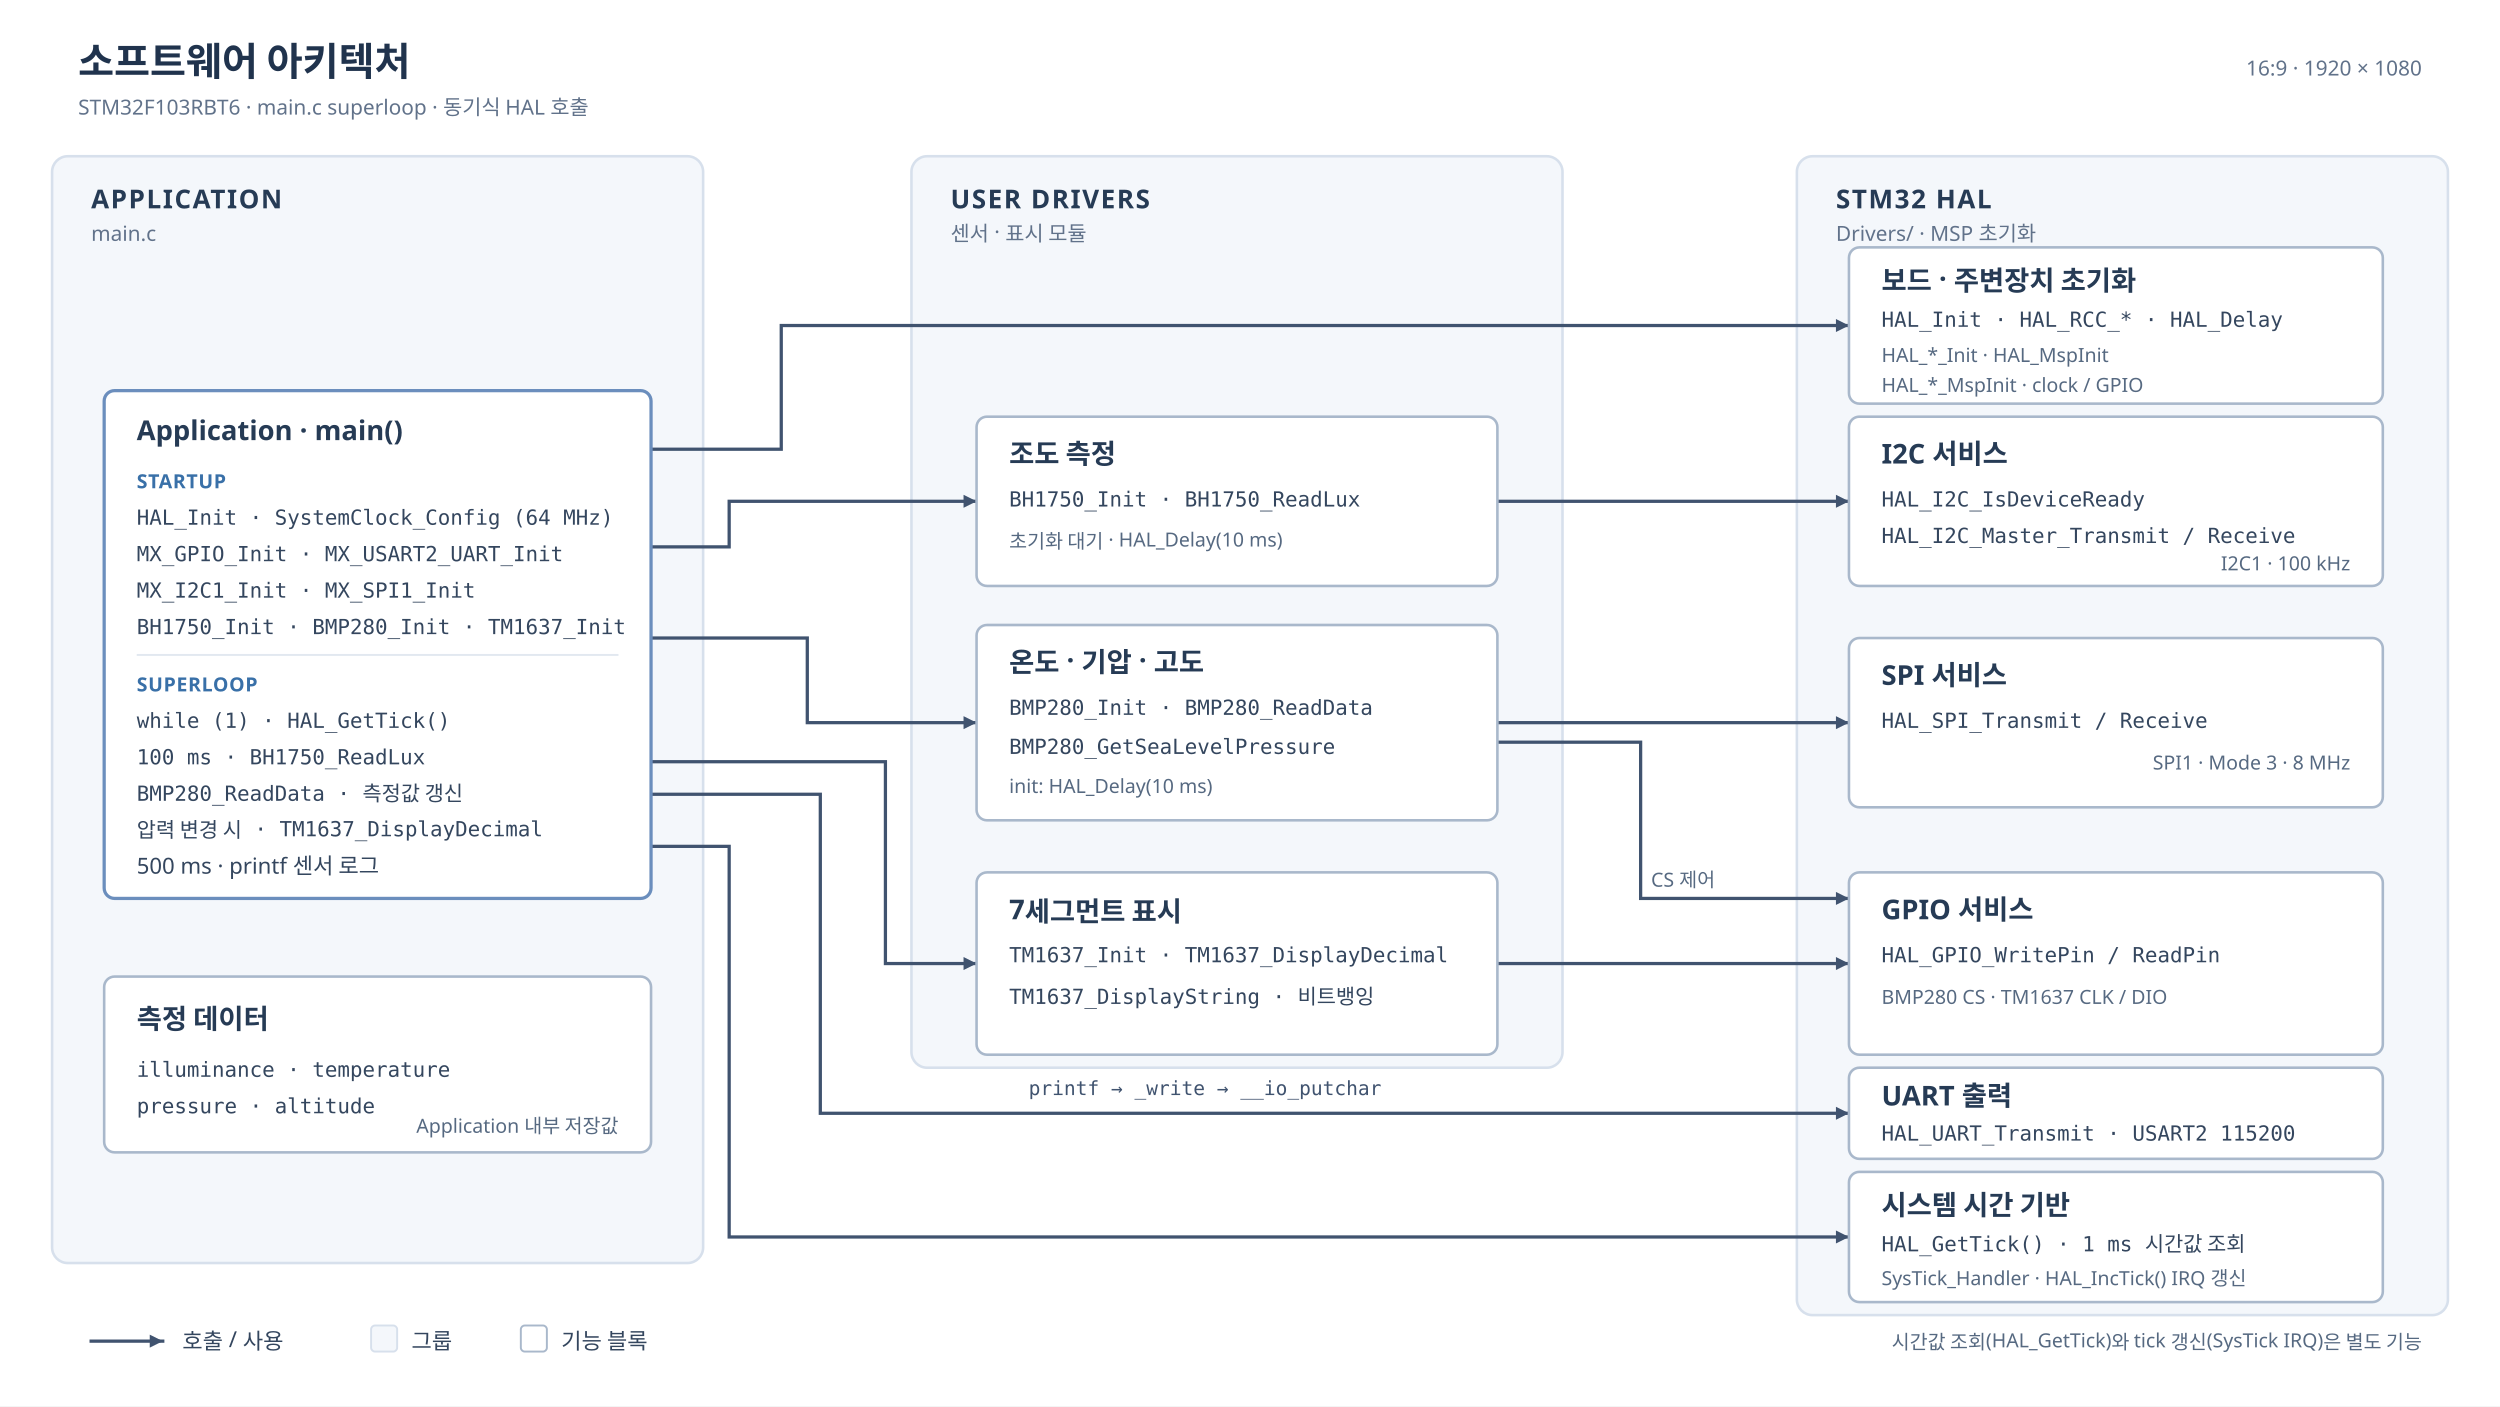
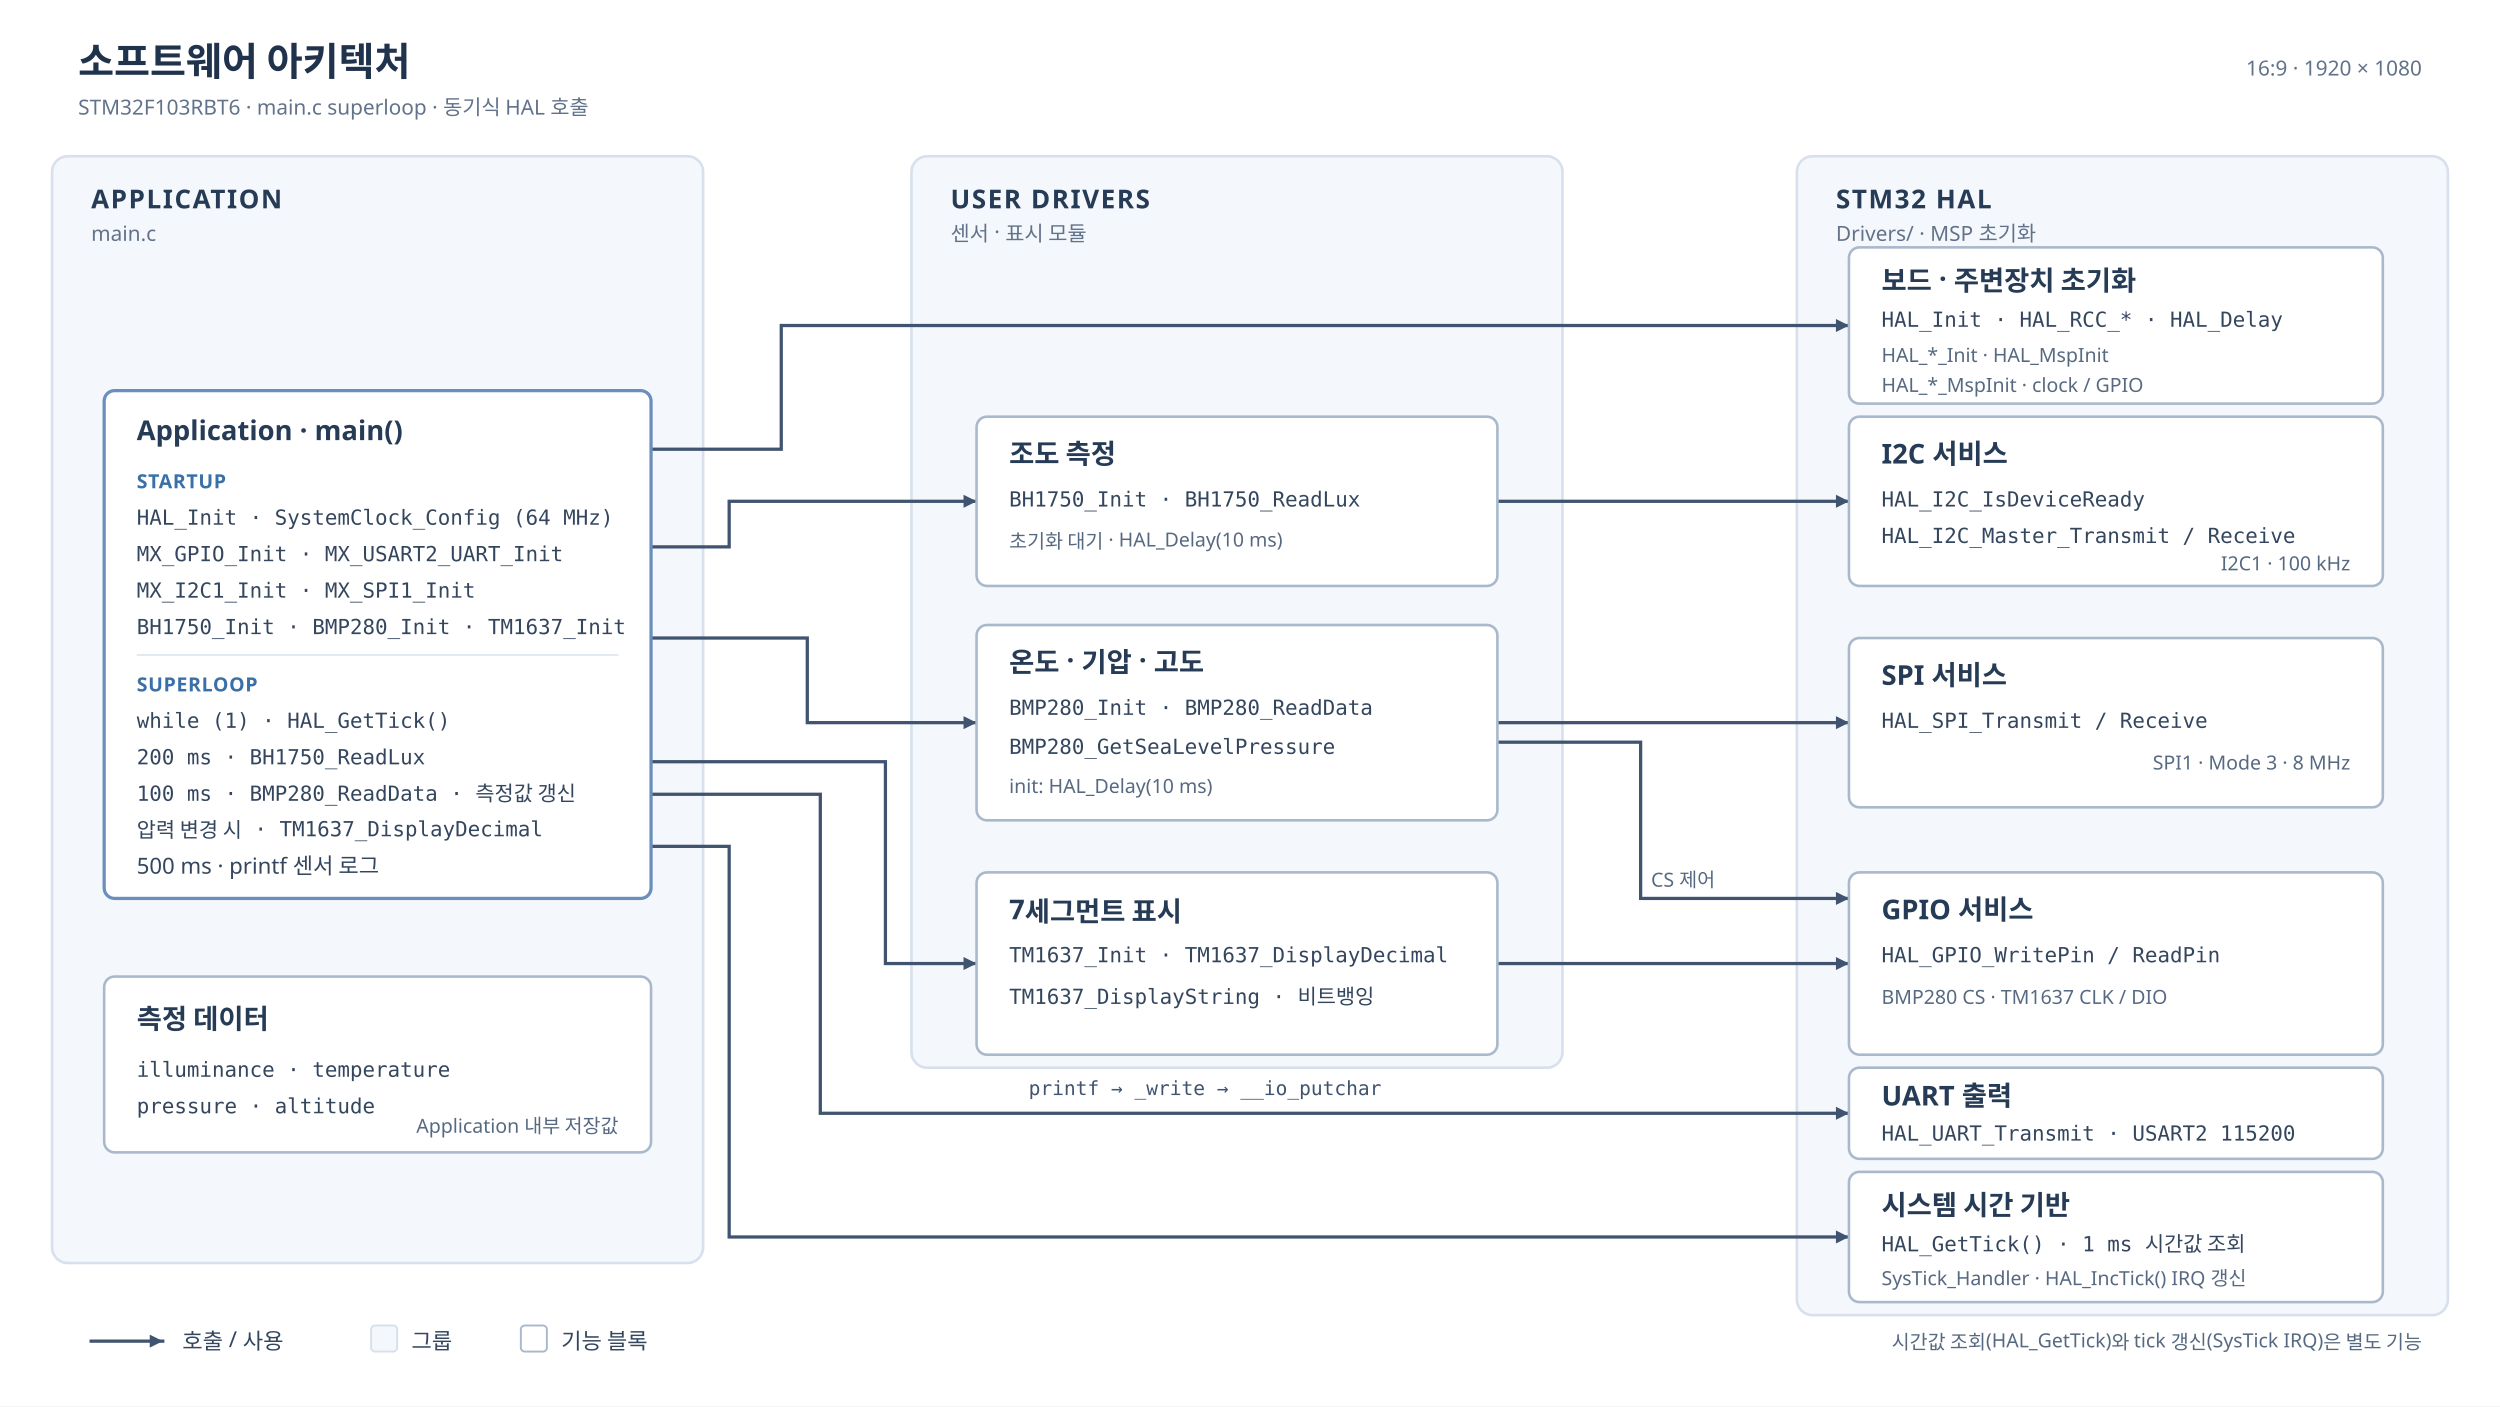
<svg xmlns="http://www.w3.org/2000/svg" width="1920" height="1080" viewBox="0 0 1920 1080" role="img" aria-labelledby="title description">
  <defs>
    <marker id="arrow" viewBox="0 0 10 10" refX="10" refY="5" markerWidth="10" markerHeight="10" orient="auto" markerUnits="userSpaceOnUse">
      <path d="M 0 0 L 10 5 L 0 10 Z" fill="#40536f" />
    </marker>
    <style>
      .group { fill: #f4f7fb; stroke: #d7e0ec; stroke-width: 2; }
      .node { fill: #ffffff; stroke: #a9b8cb; stroke-width: 2; }
      .node-accent { fill: #ffffff; stroke: #6b8ebd; stroke-width: 2.5; }
      .group-title { fill: #263b55; font: 700 20px 'Noto Sans KR', 'Malgun Gothic', sans-serif; letter-spacing: 1.2px; }
      .group-detail { fill: #61728a; font: 16px 'Noto Sans KR', 'Malgun Gothic', sans-serif; }
      .node-title { fill: #263b55; font: 700 21px 'Noto Sans KR', 'Malgun Gothic', sans-serif; }
      .section { fill: #3970a8; font: 700 15px 'Noto Sans KR', 'Malgun Gothic', sans-serif; letter-spacing: .5px; }
      .text { fill: #34465e; font: 17px 'Noto Sans KR', 'Malgun Gothic', sans-serif; }
      .small { fill: #566981; font: 15px 'Noto Sans KR', 'Malgun Gothic', sans-serif; }
      .mono { fill: #34465e; font: 16px 'DejaVu Sans Mono', Consolas, monospace; }
      .edge { fill: none; stroke: #40536f; stroke-width: 2.5; stroke-linecap: square; stroke-linejoin: miter; marker-end: url(#arrow); }
      .edge-label { fill: #40536f; font: 15px 'DejaVu Sans Mono', Consolas, monospace; }
      .rule { stroke: #e2e8f0; stroke-width: 1.5; }
    </style>
  </defs>
  <rect width="1920" height="1080" fill="#ffffff" />
  <text x="60" y="58" fill="#20334d" font-family="'Noto Sans KR', 'Malgun Gothic', sans-serif" font-size="30" font-weight="700">소프트웨어 아키텍처</text>
  <text x="60" y="88" class="group-detail">STM32F103RBT6 · main.c superloop · 동기식 HAL 호출</text>
  <text x="1860" y="58" text-anchor="end" class="group-detail">16:9 · 1920 × 1080</text>
  <rect class="group" x="40" y="120" width="500" height="850" rx="12" />
  <text class="group-title" x="70" y="160">APPLICATION</text>
  <text class="group-detail" x="70" y="185">main.c</text>
  <rect class="group" x="700" y="120" width="500" height="700" rx="12" />
  <text class="group-title" x="730" y="160">USER DRIVERS</text>
  <text class="group-detail" x="730" y="185">센서 · 표시 모듈</text>
  <rect class="group" x="1380" y="120" width="500" height="890" rx="12" />
  <text class="group-title" x="1410" y="160">STM32 HAL</text>
  <text class="group-detail" x="1410" y="185">Drivers/ · MSP 초기화</text>
  <g aria-label="호출 또는 사용 관계">
    <path class="edge" d="M 500 345 H 600 V 250 H 1420" />
    <path class="edge" d="M 500 420 H 560 V 385 H 750" />
    <path class="edge" d="M 500 490 H 620 V 555 H 750" />
    <path class="edge" d="M 500 585 H 680 V 740 H 750" />
    <path class="edge" d="M 500 610 H 630 V 855 H 1420" />
    <path class="edge" d="M 500 650 H 560 V 950 H 1420" />
    <path class="edge" d="M 1150 385 H 1420" />
    <path class="edge" d="M 1150 555 H 1420" />
    <path class="edge" d="M 1150 570 H 1260 V 690 H 1420" />
    <path class="edge" d="M 1150 740 H 1420" />
  </g>
  <g aria-label="Application">
    <rect class="node-accent" x="80" y="300" width="420" height="390" rx="8" />
    <text class="node-title" x="105" y="338">Application · main()</text>
    <text class="section" x="105" y="375">STARTUP</text>
    <text class="mono" x="105" y="403">HAL_Init · SystemClock_Config (64 MHz)</text>
    <text class="mono" x="105" y="431" font-size="15">MX_GPIO_Init · MX_USART2_UART_Init</text>
    <text class="mono" x="105" y="459">MX_I2C1_Init · MX_SPI1_Init</text>
    <text class="mono" x="105" y="487">BH1750_Init · BMP280_Init · TM1637_Init</text>
    <line class="rule" x1="105" y1="503" x2="475" y2="503" />
    <text class="section" x="105" y="531">SUPERLOOP</text>
    <text class="mono" x="105" y="559">while (1) · HAL_GetTick()</text>
-     <text class="mono" x="105" y="587" font-size="15">100 ms · BH1750_ReadLux</text>
-     <text class="mono" x="105" y="615" font-size="15">BMP280_ReadData · 측정값 갱신</text>
+     <text class="mono" x="105" y="587" font-size="15">200 ms · BH1750_ReadLux</text>
+     <text class="mono" x="105" y="615" font-size="15">100 ms · BMP280_ReadData · 측정값 갱신</text>
    <text class="mono" x="105" y="643" font-size="14">압력 변경 시 · TM1637_DisplayDecimal</text>
    <text class="text" x="105" y="671">500 ms · printf 센서 로그</text>
    <rect class="node" x="80" y="750" width="420" height="135" rx="8" />
    <text class="node-title" x="105" y="790">측정 데이터</text>
    <text class="mono" x="105" y="827">illuminance · temperature</text>
    <text class="mono" x="105" y="855">pressure · altitude</text>
    <text class="small" x="475" y="870" text-anchor="end">Application 내부 저장값</text>
  </g>
  <g aria-label="사용자 드라이버">
    <rect class="node" x="750" y="320" width="400" height="130" rx="8" />
    <text class="node-title" x="775" y="356">조도 측정</text>
    <text class="mono" x="775" y="389">BH1750_Init · BH1750_ReadLux</text>
    <text class="small" x="775" y="421">초기화 대기 · HAL_Delay(10 ms)</text>
    <rect class="node" x="750" y="480" width="400" height="150" rx="8" />
    <text class="node-title" x="775" y="516">온도 · 기압 · 고도</text>
    <text class="mono" x="775" y="549" font-size="15">BMP280_Init · BMP280_ReadData</text>
    <text class="mono" x="775" y="579" font-size="14">BMP280_GetSeaLevelPressure</text>
    <text class="small" x="775" y="609">init: HAL_Delay(10 ms)</text>
    <rect class="node" x="750" y="670" width="400" height="140" rx="8" />
    <text class="node-title" x="775" y="706">7세그먼트 표시</text>
    <text class="mono" x="775" y="739" font-size="14">TM1637_Init · TM1637_DisplayDecimal</text>
    <text class="mono" x="775" y="771" font-size="14">TM1637_DisplayString · 비트뱅잉</text>
  </g>
  <g aria-label="STM32 HAL">
    <rect class="node" x="1420" y="190" width="410" height="120" rx="8" />
    <text class="node-title" x="1445" y="223">보드 · 주변장치 초기화</text>
    <text class="mono" x="1445" y="251" font-size="14">HAL_Init · HAL_RCC_* · HAL_Delay</text>
    <text class="small" x="1445" y="278">HAL_*_Init · HAL_MspInit</text>
    <text class="small" x="1445" y="301">HAL_*_MspInit · clock / GPIO</text>
    <rect class="node" x="1420" y="320" width="410" height="130" rx="8" />
    <text class="node-title" x="1445" y="356">I2C 서비스</text>
    <text class="mono" x="1445" y="389">HAL_I2C_IsDeviceReady</text>
    <text class="mono" x="1445" y="417">HAL_I2C_Master_Transmit / Receive</text>
    <text class="small" x="1805" y="438" text-anchor="end">I2C1 · 100 kHz</text>
    <rect class="node" x="1420" y="490" width="410" height="130" rx="8" />
    <text class="node-title" x="1445" y="526">SPI 서비스</text>
    <text class="mono" x="1445" y="559">HAL_SPI_Transmit / Receive</text>
    <text class="small" x="1805" y="591" text-anchor="end">SPI1 · Mode 3 · 8 MHz</text>
    <rect class="node" x="1420" y="670" width="410" height="140" rx="8" />
    <text class="node-title" x="1445" y="706">GPIO 서비스</text>
    <text class="mono" x="1445" y="739">HAL_GPIO_WritePin / ReadPin</text>
    <text class="small" x="1445" y="771">BMP280 CS · TM1637 CLK / DIO</text>
    <rect class="node" x="1420" y="820" width="410" height="70" rx="8" />
    <text class="node-title" x="1445" y="849">UART 출력</text>
    <text class="mono" x="1445" y="876" font-size="14">HAL_UART_Transmit · USART2 115200</text>
    <rect class="node" x="1420" y="900" width="410" height="100" rx="8" />
    <text class="node-title" x="1445" y="933">시스템 시간 기반</text>
    <text class="mono" x="1445" y="961" font-size="14">HAL_GetTick() · 1 ms 시간값 조회</text>
    <text class="small" x="1445" y="987">SysTick_Handler · HAL_IncTick() IRQ 갱신</text>
  </g>
  <text class="edge-label" x="790" y="841">printf → _write → __io_putchar</text>
  <text class="small" x="1268" y="681">CS 제어</text>
  <g aria-label="범례">
    <path class="edge" d="M 70 1030 H 125" />
    <text class="text" x="140" y="1036">호출 / 사용</text>
    <rect x="285" y="1018" width="20" height="20" rx="3" fill="#f4f7fb" stroke="#d7e0ec" stroke-width="1.5" />
    <text class="text" x="316" y="1036">그룹</text>
    <rect x="400" y="1018" width="20" height="20" rx="3" fill="#ffffff" stroke="#a9b8cb" stroke-width="1.5" />
    <text class="text" x="431" y="1036">기능 블록</text>
    <text class="small" x="1860" y="1036" text-anchor="end">시간값 조회(HAL_GetTick)와 tick 갱신(SysTick IRQ)은 별도 기능</text>
  </g>
</svg>
